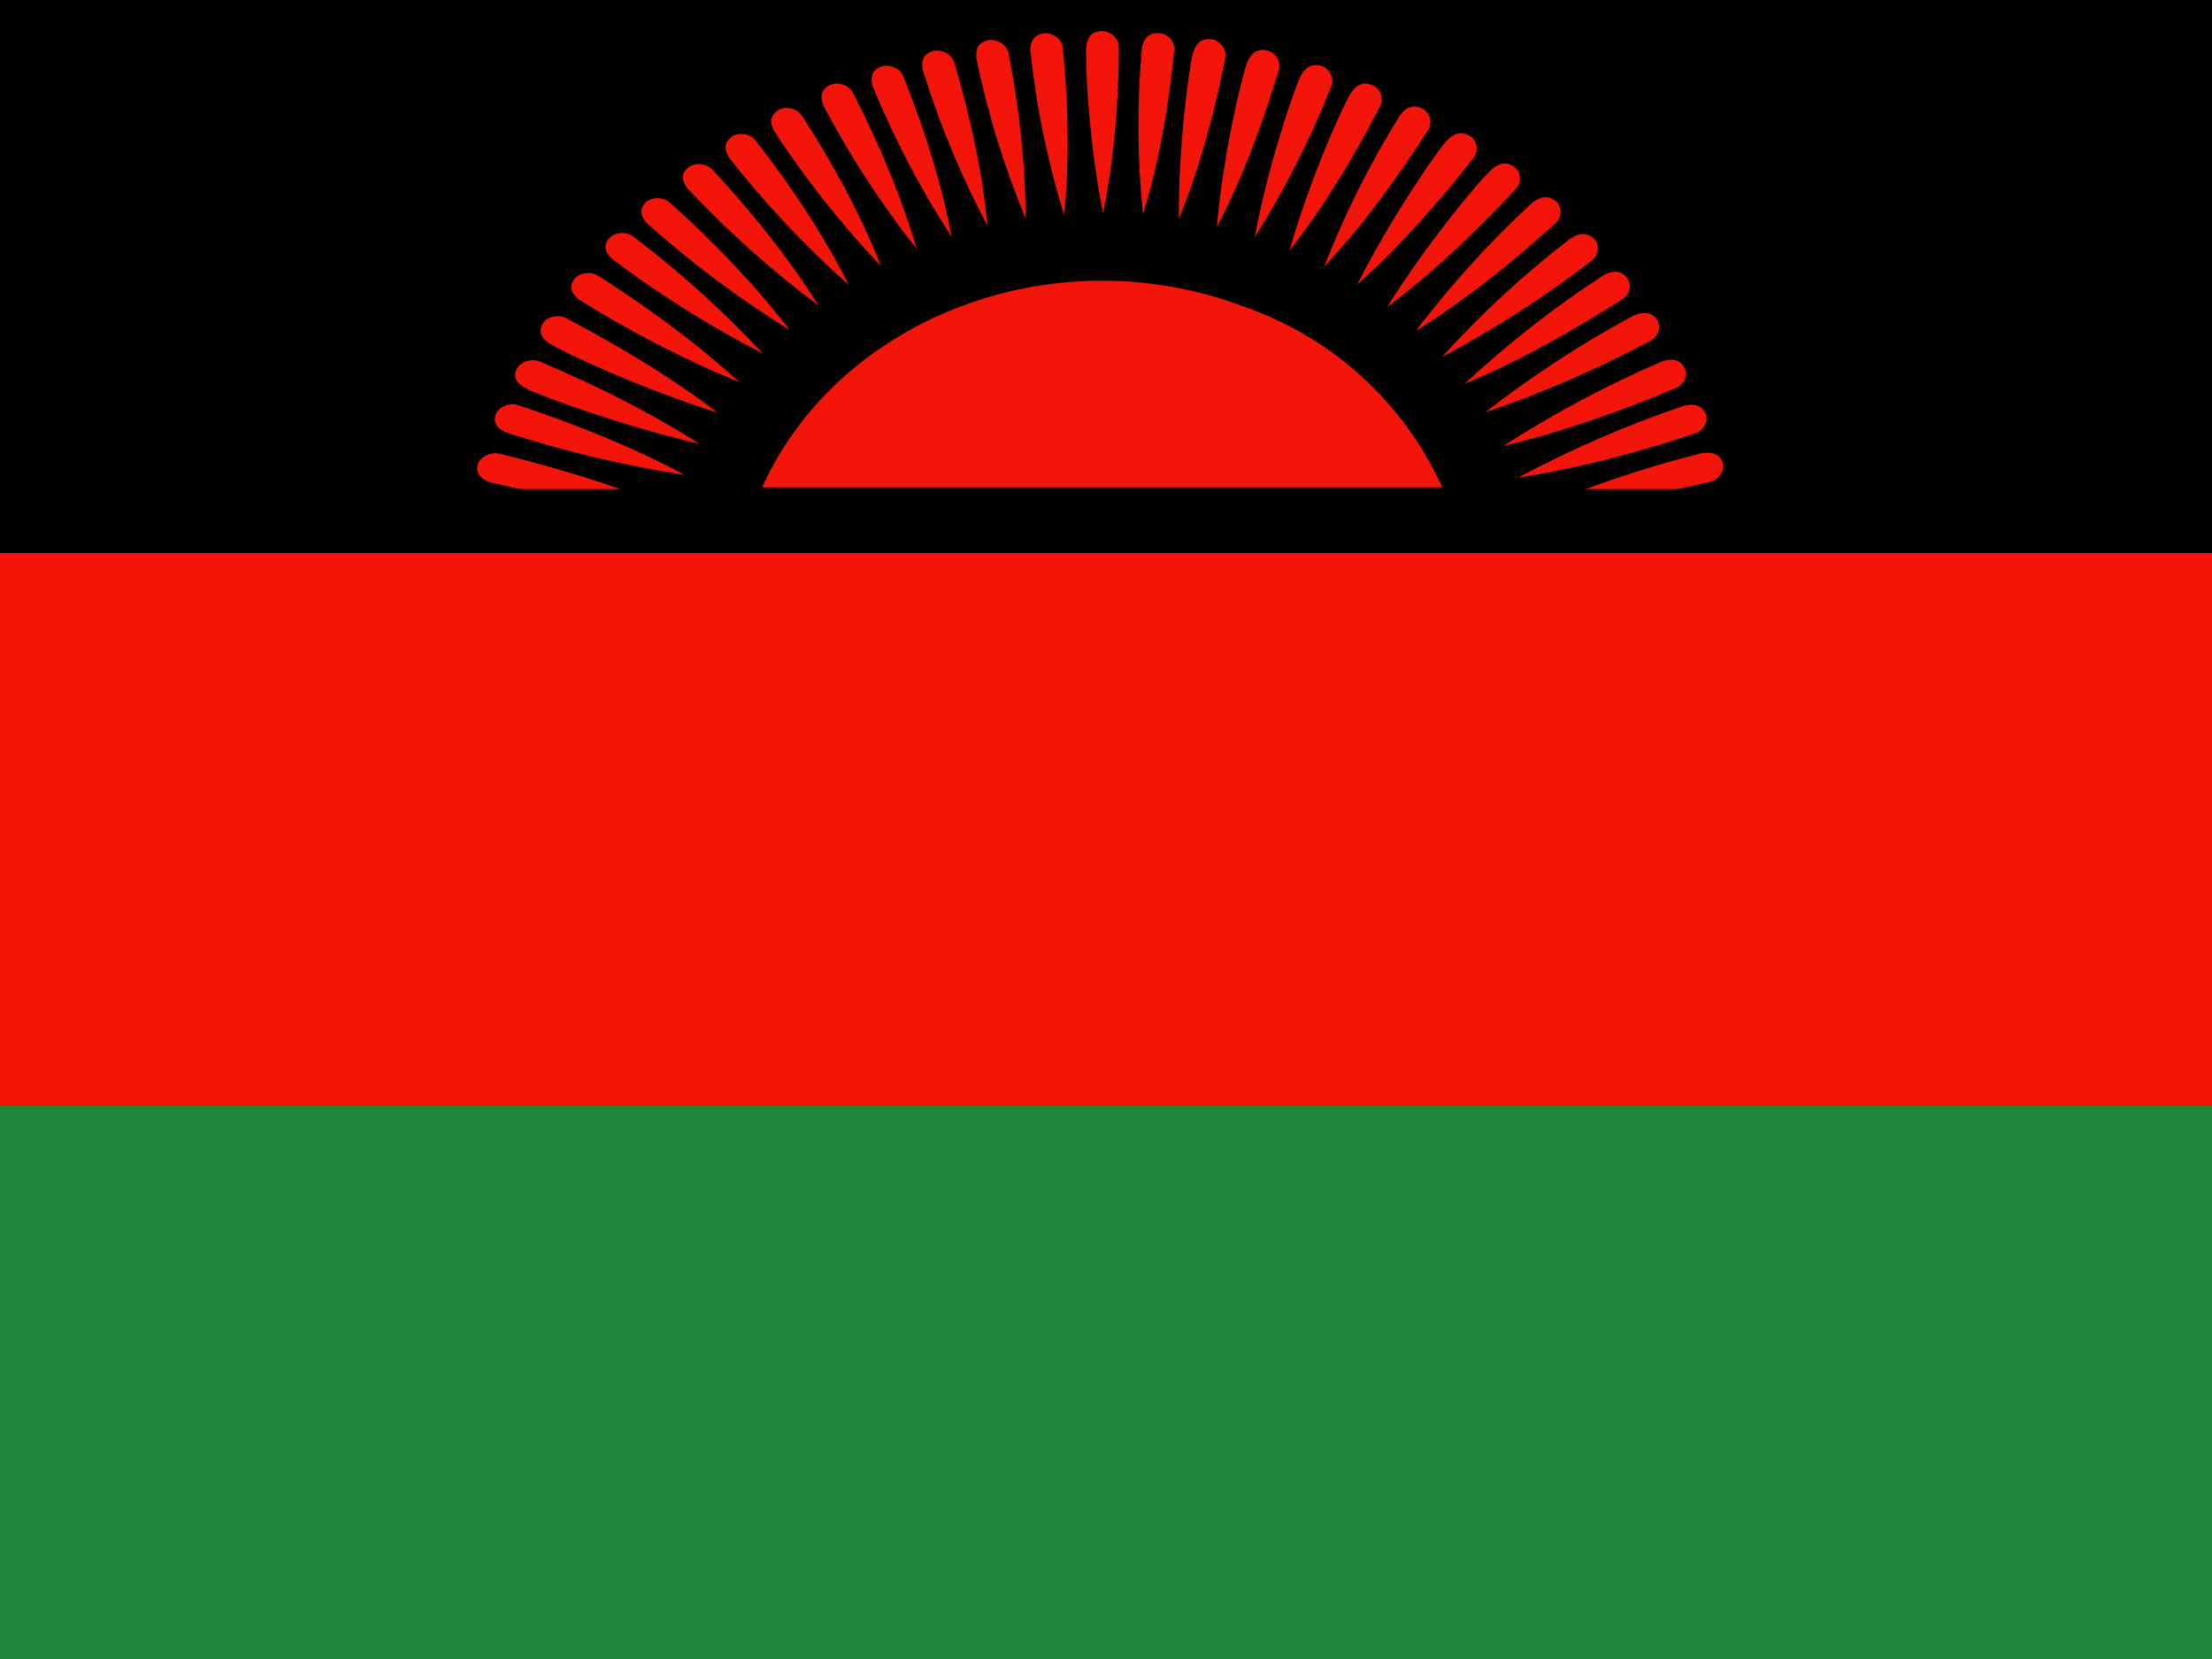
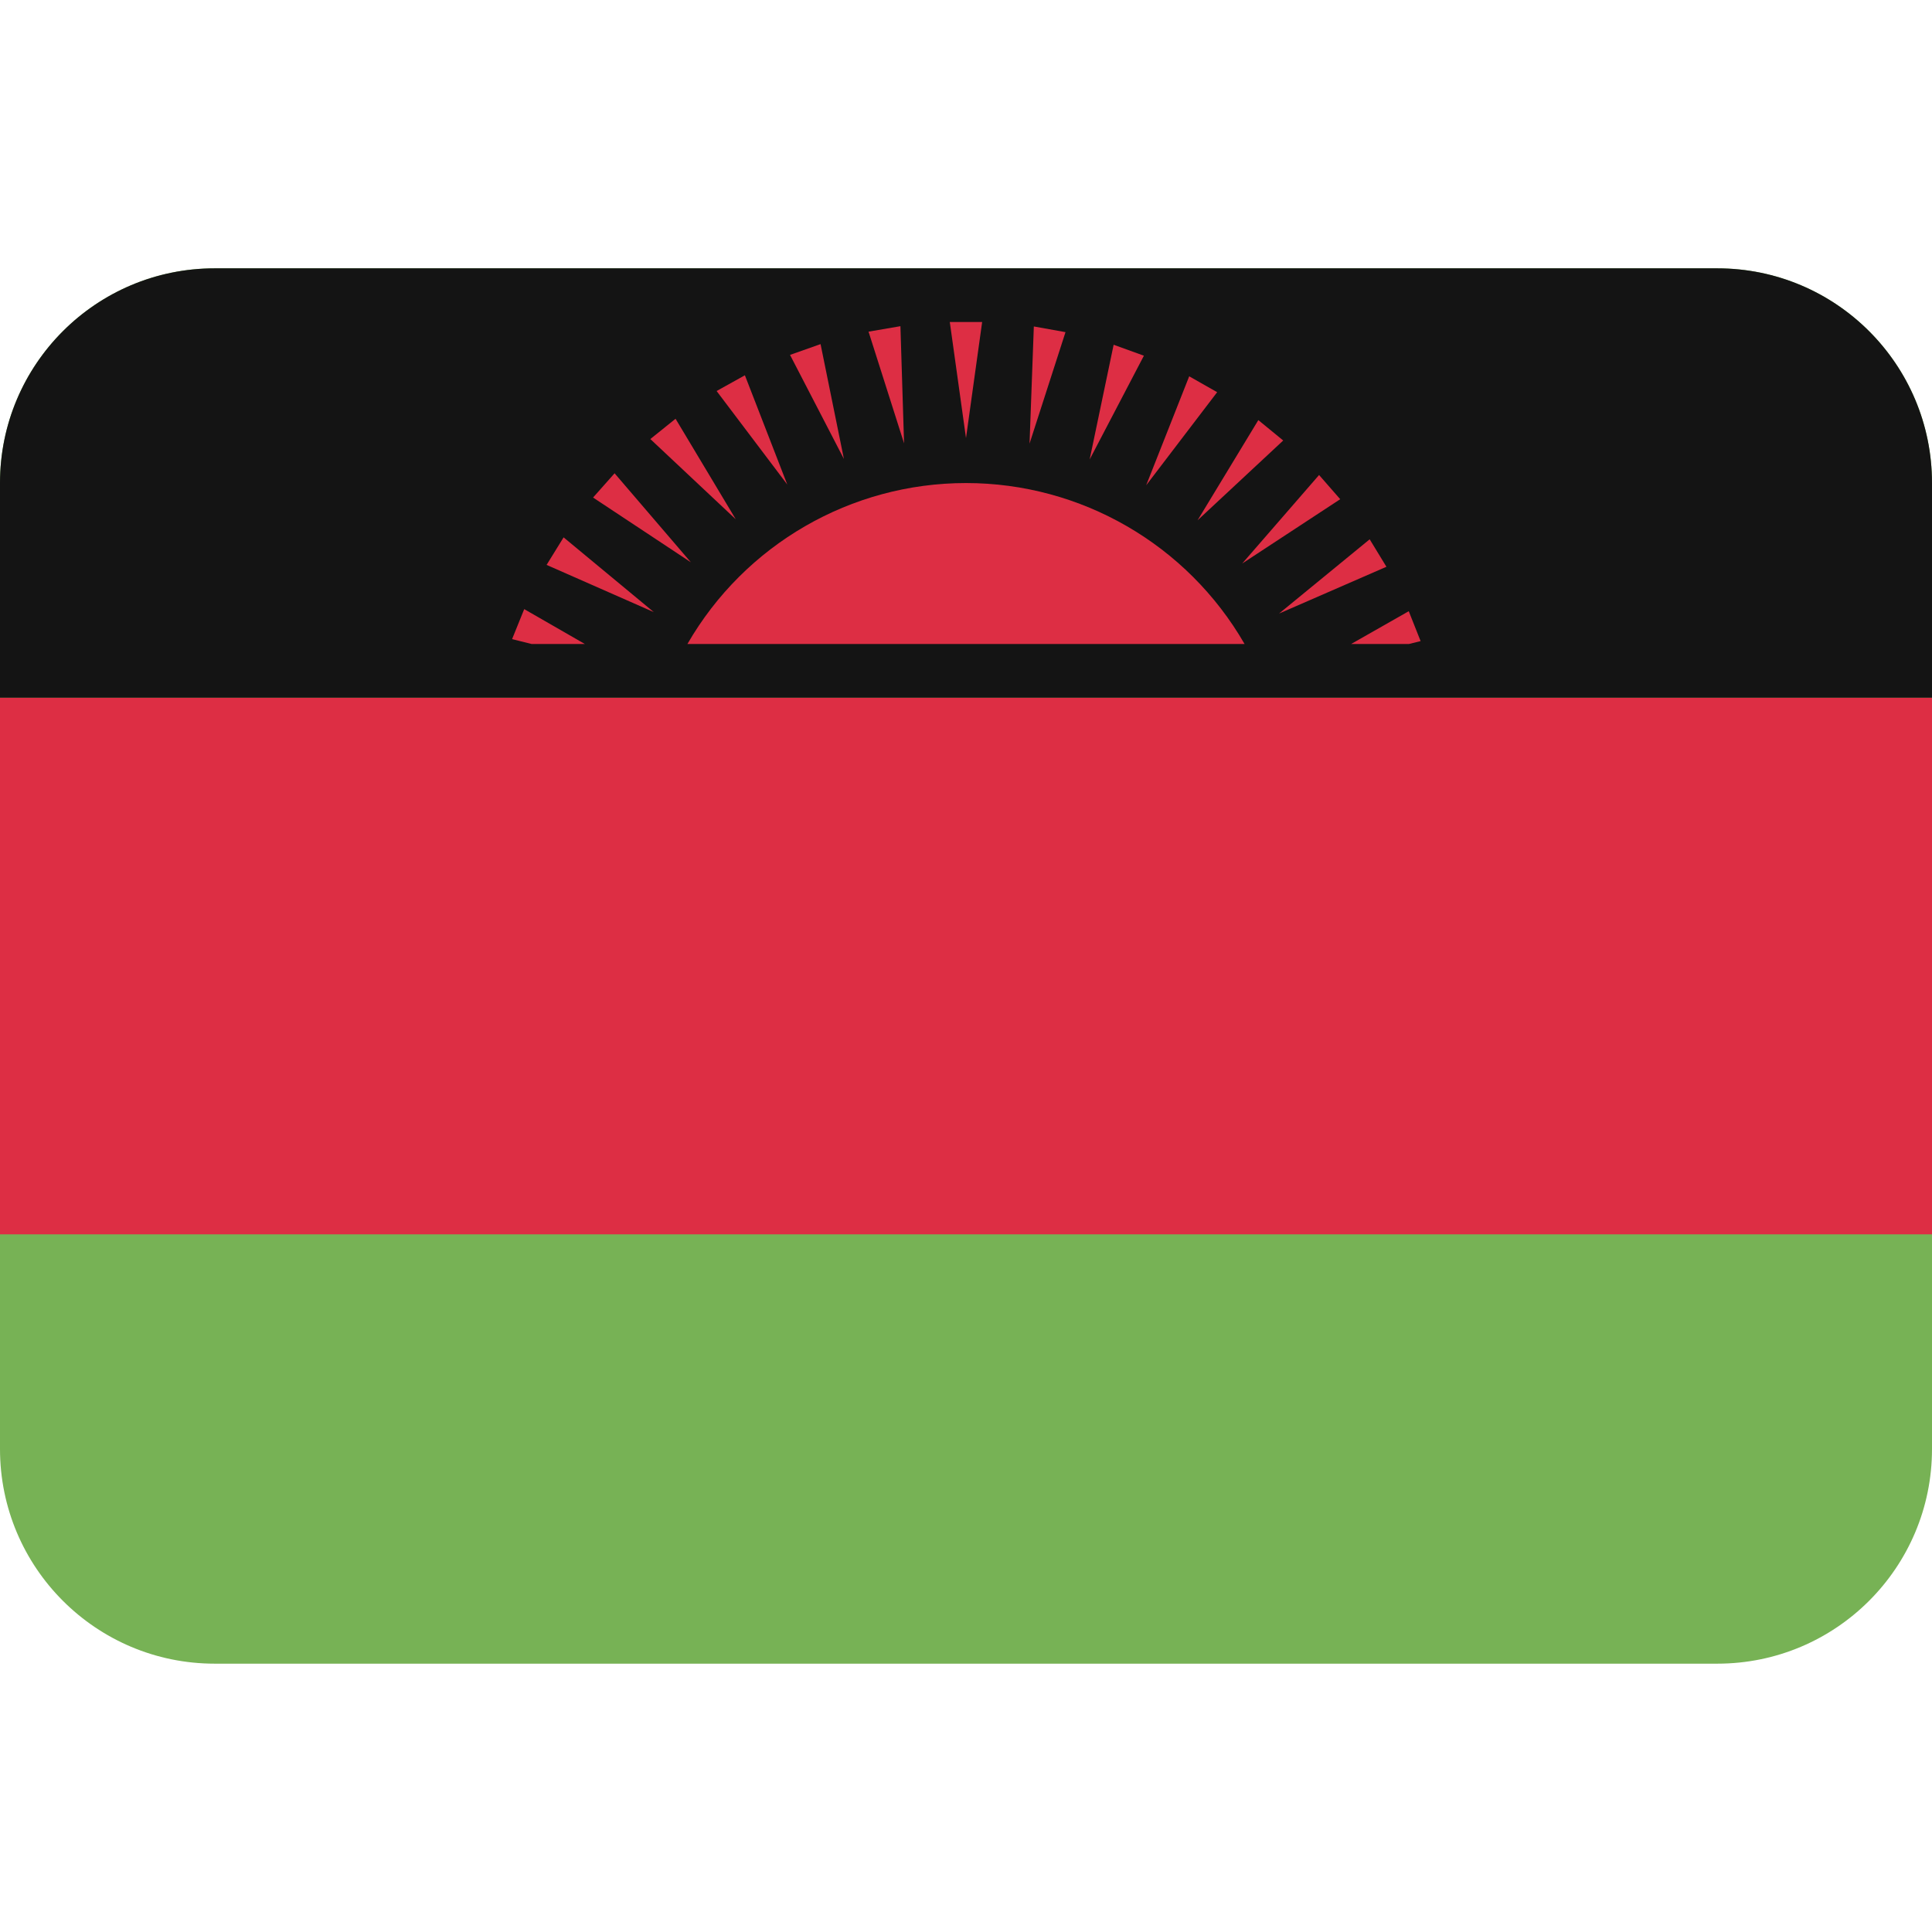
- <svg xmlns="http://www.w3.org/2000/svg" viewBox="0 0 640 480">
-   <g fill-rule="evenodd" stroke-width="1pt">
-     <path d="m0 0h640v480h-640z" fill="#f41408" />
-     <path d="m0 320h640v160h-640z" fill="#21873b" />
-     <path d="m0 0h640v160h-640z" />
-     <path d="m220.5 141c22.3-49.2 84.5-72.8 138.8-52.5a98.4 98.4 0 0 1 58 52.5zm-26 6.4a332.3 332.3 0 0 1 -52.4-7.8c-4.1-1.3-4.3-3.6-3.8-5.3s3.1-3.6 6.2-3c5.6 1.4 28.8 7 50 16.1zm124.6-85.9c-4.2-21-5.2-44-4.8-48 .4-3.9 2.7-4.5 4.7-4.5s4.7 1.8 4.7 4.7c0 5.3-.1 27-4.6 48zm11.6.5a249 249 0 0 1 -.3-48.2c.8-3.9 3.2-4.4 5.1-4.2 2 .1 4.5 2.1 4.2 5-.5 5.3-2.6 26.9-9 47.4zm10.4 1.3c-.2-21.3 3-44.3 4.1-48 1.1-3.9 3.6-4.2 5.5-3.9 2 .3 4.3 2.5 3.8 5.3-1 5.3-5.2 26.6-13.4 46.6zm11 2.2c1.8-21.2 7.3-43.8 8.8-47.5s4-3.8 5.8-3.4c2 .5 4 2.8 3.3 5.6-1.6 5.1-7.7 26-17.8 45.3zm10.9 3.2c3.9-21 11.5-43.1 13.3-46.7 1.9-3.5 4.3-3.5 6.2-2.9 1.8.6 3.7 3.2 2.7 5.8a264 264 0 0 1 -22.2 43.8zm10.1 3.8c5.8-20.7 15.5-42 17.7-45.5 2.2-3.4 4.6-3.1 6.4-2.3 1.8.7 3.4 3.4 2.1 6-2.5 4.8-12.5 24.4-26.2 41.8zm10 4.7a262.9 262.9 0 0 1 22-43.9c2.4-3.2 4.9-2.7 6.6-1.8a4.4 4.4 0 0 1 1.5 6.1c-3 4.6-14.9 23.4-30.1 39.6zm9.4 5.5c9.7-19.4 23.3-39 26.1-42s5.2-2.3 6.8-1.3a4.4 4.4 0 0 1 1 6.2c-3.5 4.4-17.2 22.1-34 37zm8.8 6.2c11.6-18.6 27-37 30.1-39.7 3-2.8 5.4-2 6.9-.8a4.3 4.3 0 0 1 .3 6.2c-3.8 4.1-19.1 20.7-37.3 34.3zm8.3 6.9a284 284 0 0 1 33.8-37.2c3.3-2.5 5.5-1.5 6.9-.3a4.3 4.3 0 0 1 -.3 6.3c-4.1 3.8-21 19.1-40.4 31.2zm7.6 7.5a278.4 278.4 0 0 1 37.2-34.3c3.6-2.3 5.7-1.1 7 .3 1.2 1.3 1.5 4.4-1 6.2a306 306 0 0 1 -43.2 27.8zm6.5 7.8a297.1 297.1 0 0 1 40.3-31.5c3.7-2 5.7-.6 6.8.9 1.2 1.4 1.1 4.5-1.4 6.1-4.8 3-24.3 15.6-45.7 24.5zm5.9 8.3a307 307 0 0 1 43-28.1c4-1.7 5.9-.2 6.9 1.3 1 1.6.6 4.6-2 6a320.8 320.8 0 0 1 -48 20.8zm5.4 9.6a313.4 313.4 0 0 1 45.8-24.4c4.1-1.4 5.8.3 6.6 1.9.9 1.6.3 4.6-2.6 5.8-5.3 2.2-27 11.4-49.8 16.7zm4.2 9.2a320 320 0 0 1 48-20.8c4.2-1 5.7.8 6.4 2.5.6 1.6-.3 4.6-3.2 5.5-5.5 1.9-28 9.3-51.2 12.8zm3.4 9.8a324.5 324.5 0 0 1 49.8-16.9c4.2-.6 5.6 1.2 6.1 3 .5 1.7-.7 4.5-3.7 5.3-5.7 1.3-28.8 7-52.2 8.6zm-134.8-86a252.4 252.4 0 0 1 -9.7-47.4c0-3.9 2.3-4.8 4.2-5 2-.1 5 1.5 5.2 4.3.5 5.3 2.6 26.9.4 48.1zm-11 1.3a251 251 0 0 1 -14.3-46.4c-.4-4 1.8-5 3.7-5.3 2-.3 5 1 5.6 3.8a263 263 0 0 1 5 47.9zm-11 2.2a259 259 0 0 1 -18.8-45.2c-.8-3.9 1.3-5.1 3.2-5.6 1.9-.4 5 .6 5.9 3.4 1.5 5.1 7.7 26 9.6 47.3zm-10.5 3a264 264 0 0 1 -22.8-43.5c-1.1-3.8.8-5.2 2.6-5.8 1.9-.6 5.1.2 6.2 2.8 2 5 10.2 25.4 14 46.4zm-10.1 3.5a270.4 270.4 0 0 1 -27-41.5c-1.4-3.7.4-5.3 2.2-6 1.8-.8 5-.2 6.4 2.4 2.5 4.8 12.5 24.5 18.4 45.1zm-10.3 5a275.6 275.6 0 0 1 -31-39.2c-1.7-3.5-.1-5.2 1.6-6.1s5-.6 6.6 1.9c3 4.6 15 23.3 22.8 43.4zm-9.4 5.4a285.2 285.2 0 0 1 -34.5-36.7c-2.1-3.4-.7-5.2 1-6.3 1.5-1 5-1 6.7 1.4 3.4 4.3 17.1 22 26.8 41.5zm-8.7 6a292.2 292.2 0 0 1 -37.9-33.9c-2.4-3.2-1.1-5 .4-6.2a5.5 5.5 0 0 1 6.8.8c3.8 4 19.2 20.7 30.7 39.3zm-8.5 7a299 299 0 0 1 -41-30.7c-2.8-3-1.7-5-.3-6.3a5.5 5.5 0 0 1 6.9.3c4.2 3.7 21 19 34.4 36.6zm-7.4 7a306.6 306.6 0 0 1 -43.7-27.4c-3-2.8-2.1-4.8-.8-6.2 1.2-1.4 4.5-2.1 6.9-.3a292 292 0 0 1 37.6 34zm-7 8.2a313 313 0 0 1 -46.2-23.8c-3.3-2.5-2.6-4.7-1.5-6.1 1.1-1.5 4.3-2.5 6.9-.9 4.8 3.1 24.3 15.5 40.8 30.8zm-6.3 8.8c-22.2-7-44.9-17.6-48.4-19.9-3.6-2.2-3-4.4-2.1-6s4-2.8 6.8-1.4c5 2.7 25.8 13.5 43.7 27.3zm-5.3 9c-22.8-5.3-46.3-14-50.1-16-3.7-2-3.5-4.2-2.6-5.8.8-1.6 3.7-3.1 6.6-2 5.3 2.3 27 11.4 46.1 23.8zm-4.2 9a328.5 328.5 0 0 1 -51.4-12.2c-4-1.6-3.8-3.9-3.2-5.5.7-1.7 3.5-3.4 6.4-2.5 5.6 1.9 28 9.3 48.2 20.2z" fill="#f31509" />
-     <path d="m194.5 147.4a332.4 332.4 0 0 1 -52.4-7.8c-4.1-1.3-4.3-3.6-3.8-5.3s3.1-3.6 6.2-3c5.6 1.4 28.8 7 50 16.1z" fill="#f31509" />
-     <path d="m129.4 141.5h381.2v12.6h-381.2z" />
-   </g>
+ <svg xmlns="http://www.w3.org/2000/svg" height="800" preserveAspectRatio="xMidYMid meet" viewBox="0 0 36 36" width="800">
+   <path d="m36 27a4 4 0 0 1 -4 4h-28a4 4 0 0 1 -4-4v-18a4 4 0 0 1 4-4h28a4 4 0 0 1 4 4z" fill="#77b255" />
+   <path d="m0 13h36v10h-36z" fill="#dd2e44" />
+   <path d="m32 5h-28a4 4 0 0 0 -4 4v4h36v-4a4 4 0 0 0 -4-4z" fill="#141414" />
+   <path d="m23.191 12a5.992 5.992 0 0 0 -10.382 0zm-5.493-6h.603l-.301 2.163zm-1.514.18.594-.102.068 2.183zm-1.463.433.569-.201.435 2.14zm-1.368.673.527-.293.79 2.036zm-1.235.895.47-.378 1.122 1.873zm-1.067 1.09.401-.452 1.421 1.658zm-.866 1.255.317-.513 1.681 1.393zm.713 1.474-1.13-.65-.226.559.364.091zm15.355 0 .218-.054-.221-.557-1.074.611zm-.731-1.951.312.512-2.001.872zm-.943-1.198.394.451-1.826 1.198zm-1.132-1.023.464.38-1.596 1.487zm-1.288-.816.521.296-1.323 1.735zm-1.408-.588.564.204-1.011 1.934zm-1.487-.341.59.106-.67 2.077z" fill="#dd2e44" />
</svg>
